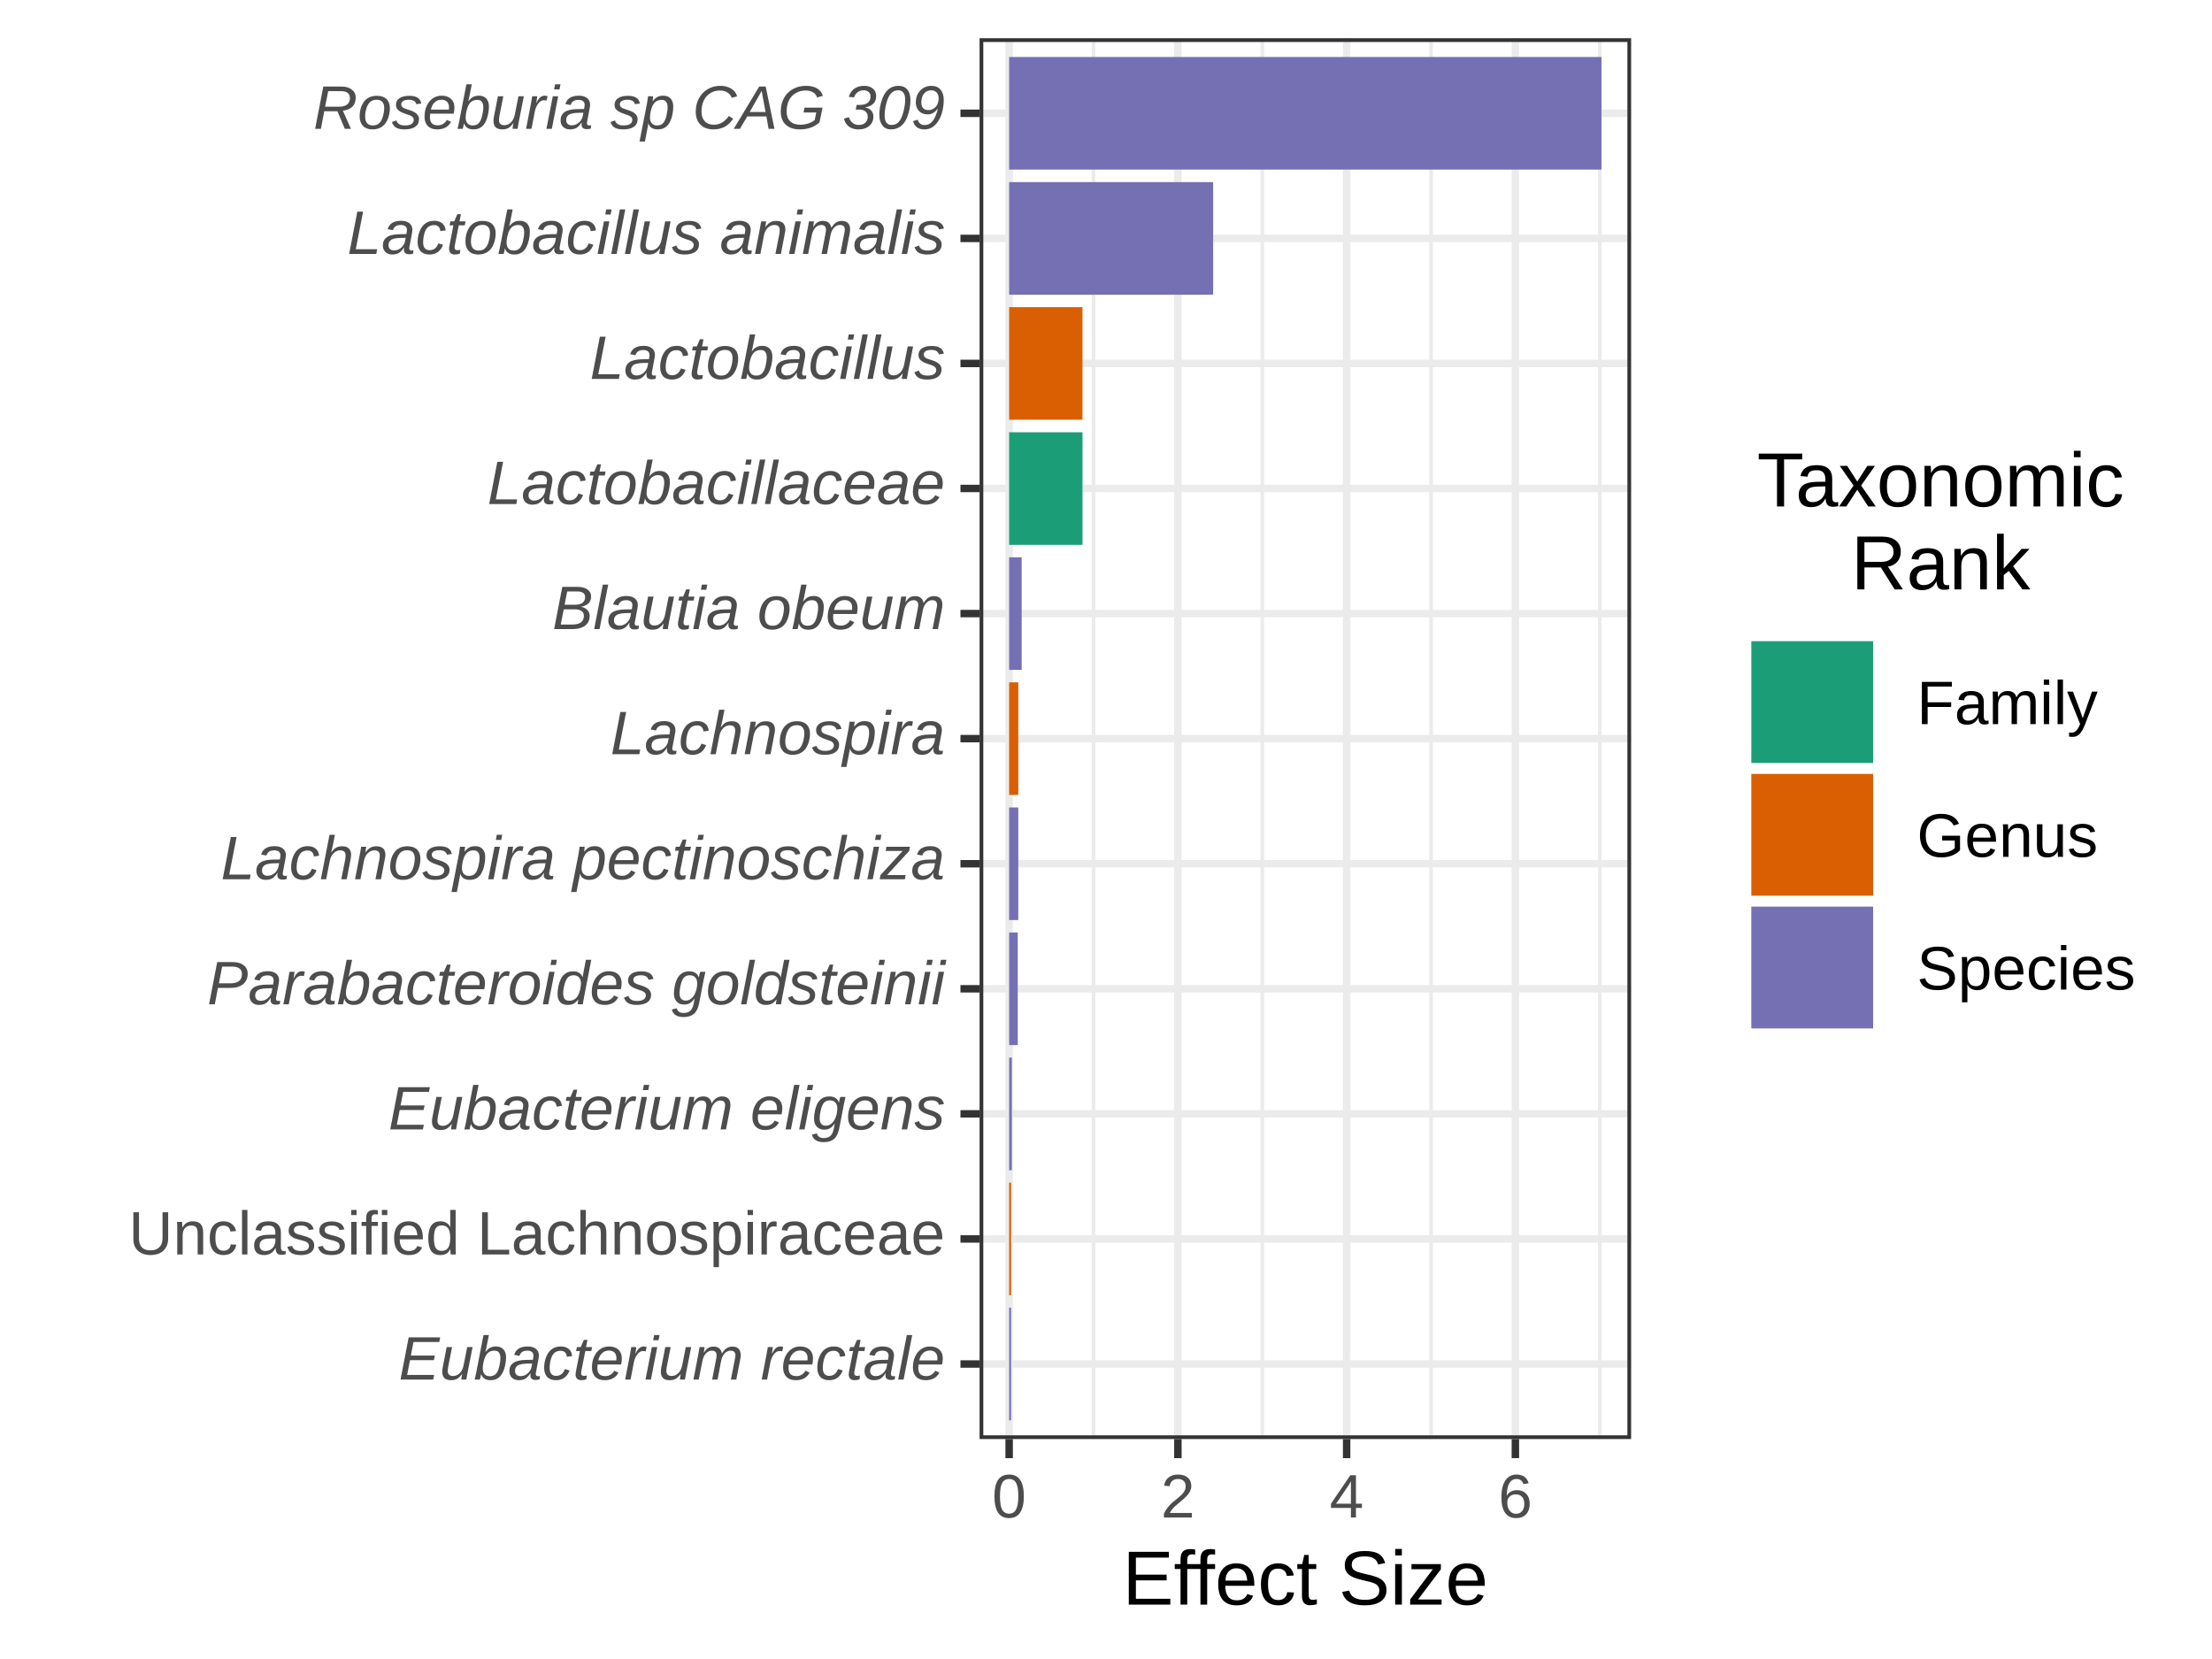
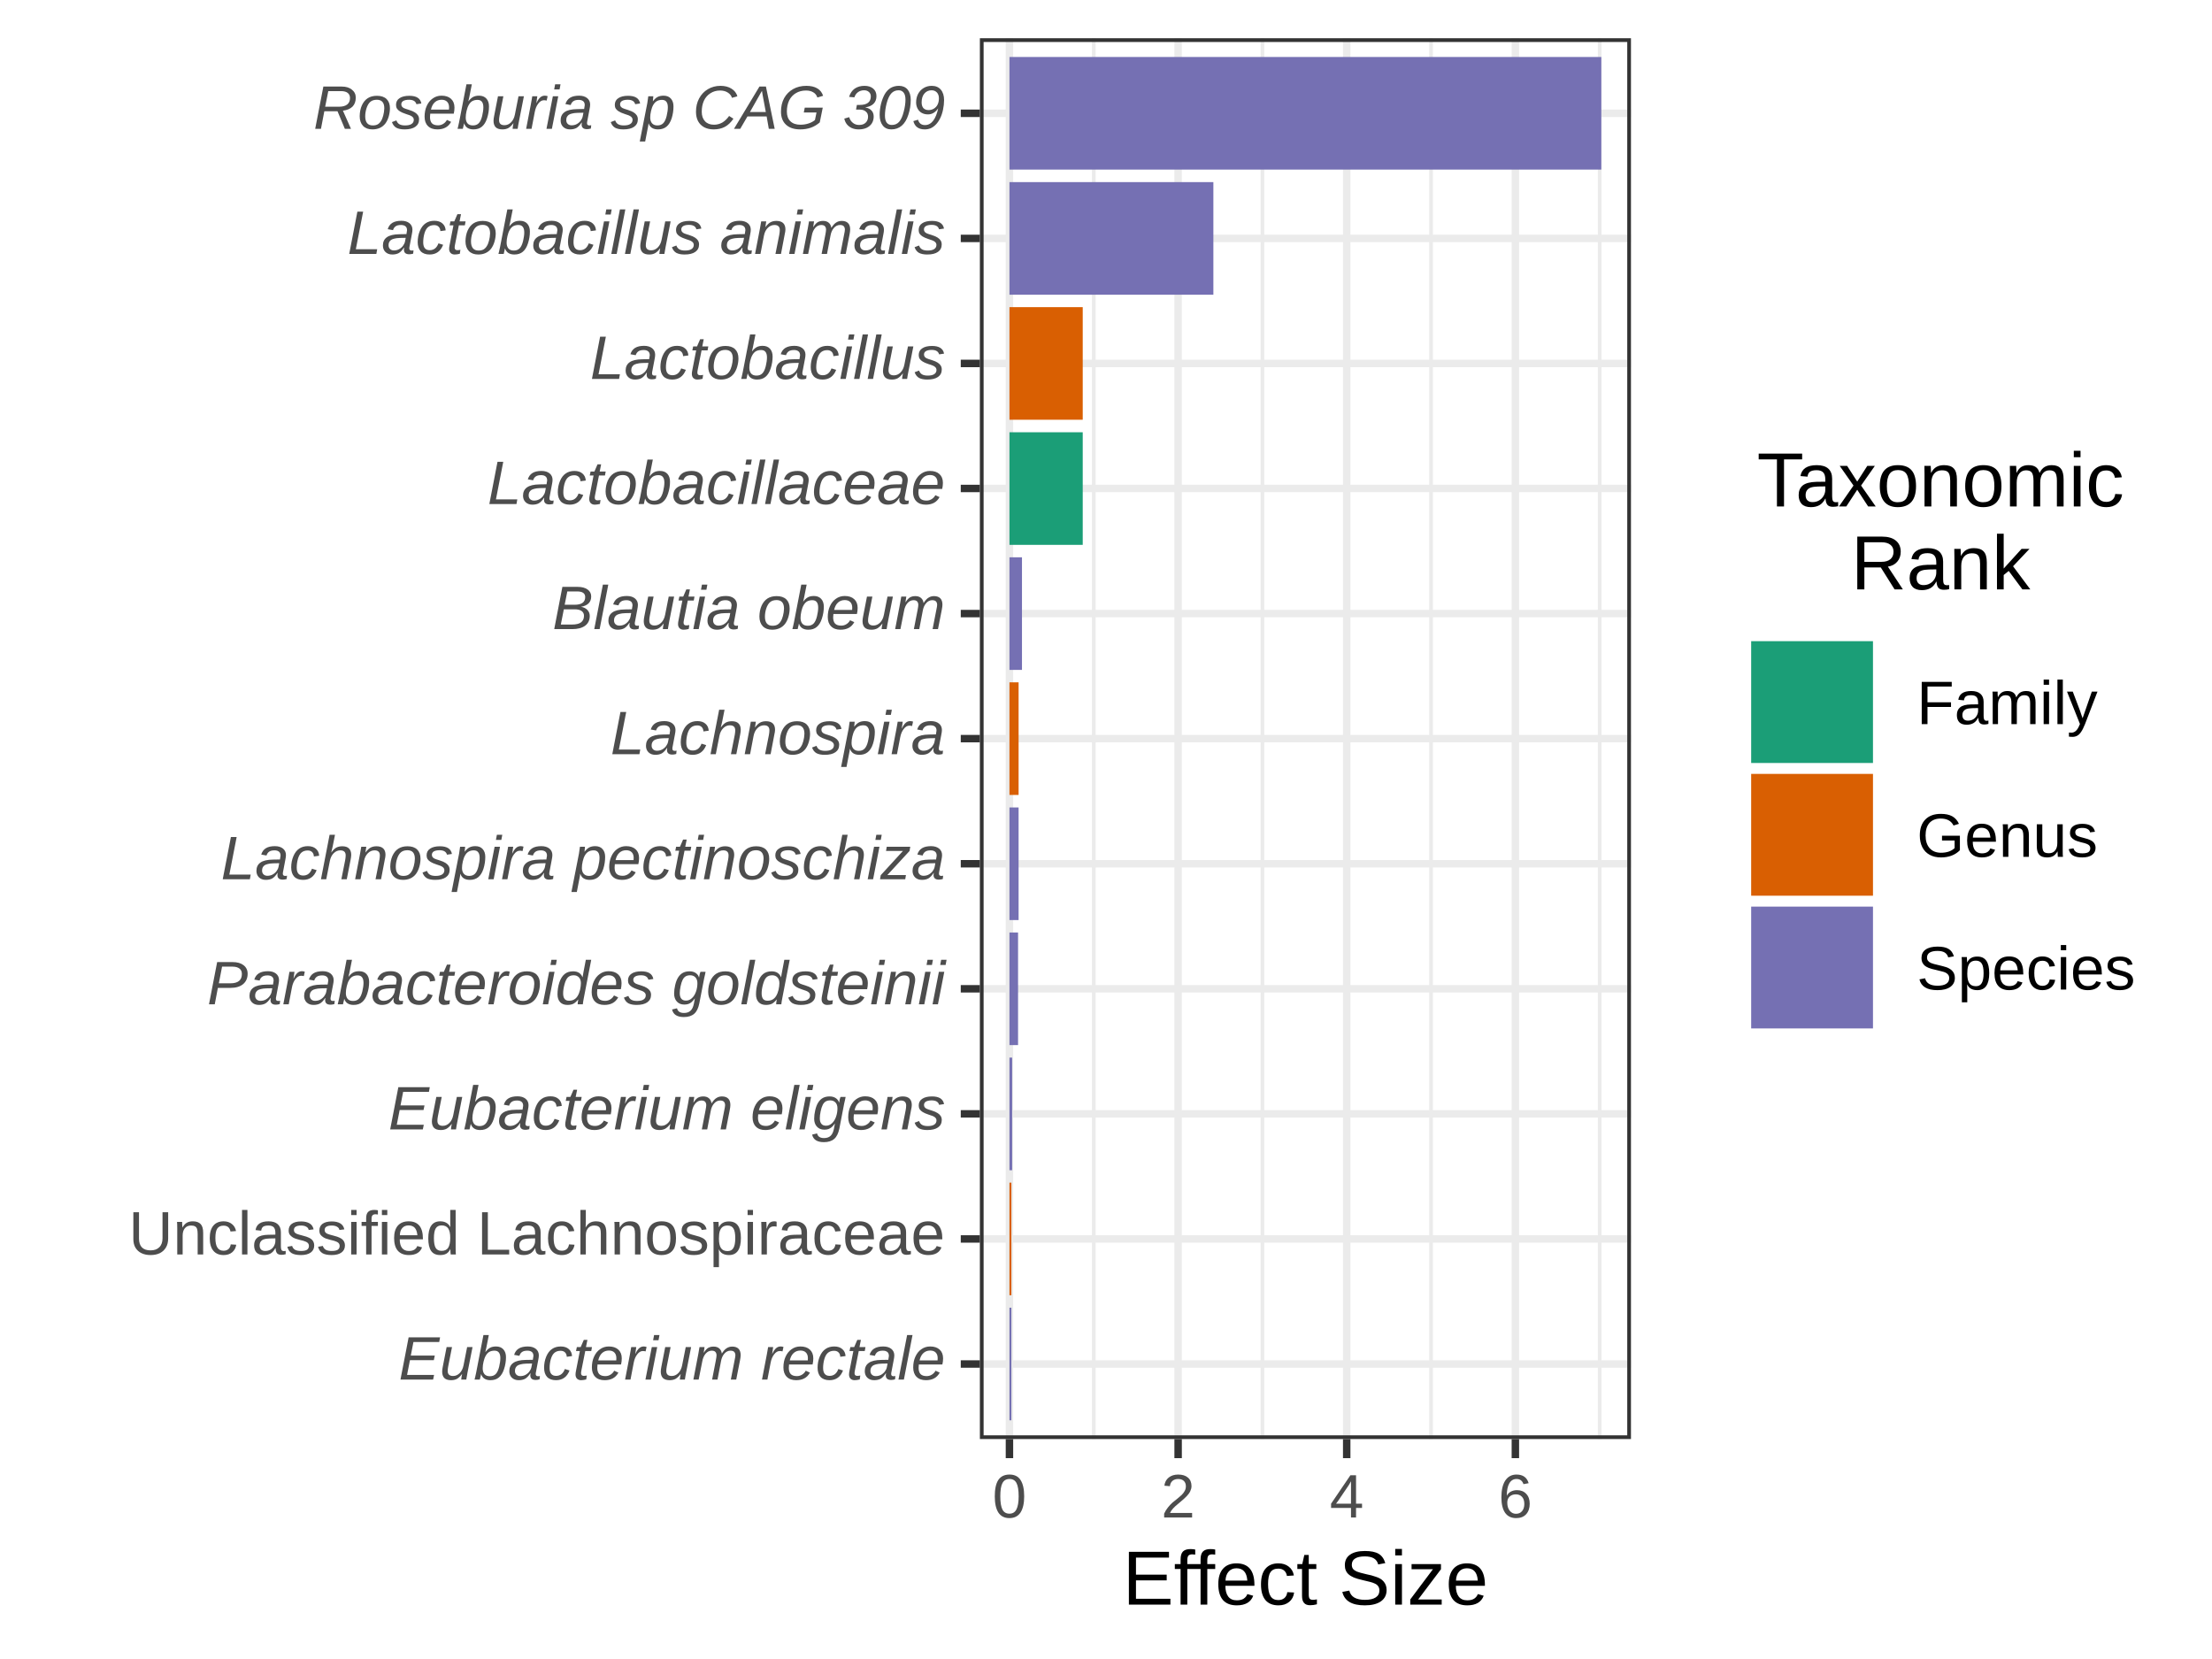
- <svg xmlns="http://www.w3.org/2000/svg" class="svglite" width="288.00pt" height="216.00pt" viewBox="0 0 288.00 216.00">
-   <defs>
-     <style type="text/css">
+ <svg xmlns="http://www.w3.org/2000/svg" width="288.00pt" height="216.00pt" viewBox="0 0 288.00 216.00">
+   <g class="svglite">
+     <defs>
+       <style type="text/css">
    .svglite line, .svglite polyline, .svglite polygon, .svglite path, .svglite rect, .svglite circle {
      fill: none;
      stroke: #000000;
      stroke-linecap: round;
      stroke-linejoin: round;
      stroke-miterlimit: 10.00;
    }
    .svglite text {
      white-space: pre;
    }
+     .svglite g.glyphgroup path {
+       fill: inherit;
+       stroke: none;
+     }
  </style>
-   </defs>
-   <rect width="100%" height="100%" style="stroke: none; fill: #FFFFFF;" />
-   <defs>
-     <clipPath id="cpMC4wMHwyODguMDB8MC4wMHwyMTYuMDA=">
-       <rect x="0.00" y="0.00" width="288.00" height="216.00" />
-     </clipPath>
-   </defs>
-   <g clip-path="url(#cpMC4wMHwyODguMDB8MC4wMHwyMTYuMDA=)">
-     <rect x="0.00" y="0.00" width="288.00" height="216.00" style="stroke-width: 0.97; stroke: #FFFFFF; fill: #FFFFFF;" />
-   </g>
-   <defs>
-     <clipPath id="cpMTI3LjU0fDIxMi4zNnw0Ljk4fDE4Ny4zNg==">
-       <rect x="127.54" y="4.98" width="84.83" height="182.38" />
-     </clipPath>
-   </defs>
-   <g clip-path="url(#cpMTI3LjU0fDIxMi4zNnw0Ljk4fDE4Ny4zNg==)">
-     <rect x="127.54" y="4.98" width="84.83" height="182.38" style="stroke-width: 0.97; stroke: none; fill: #FFFFFF;" />
-     <polyline points="142.38,187.36 142.38,4.98 " style="stroke-width: 0.48; stroke: #EBEBEB; stroke-linecap: butt;" />
-     <polyline points="164.35,187.36 164.35,4.98 " style="stroke-width: 0.48; stroke: #EBEBEB; stroke-linecap: butt;" />
-     <polyline points="186.32,187.36 186.32,4.98 " style="stroke-width: 0.48; stroke: #EBEBEB; stroke-linecap: butt;" />
-     <polyline points="208.29,187.36 208.29,4.98 " style="stroke-width: 0.48; stroke: #EBEBEB; stroke-linecap: butt;" />
-     <polyline points="127.54,177.59 212.36,177.59 " style="stroke-width: 0.97; stroke: #EBEBEB; stroke-linecap: butt;" />
-     <polyline points="127.54,161.31 212.36,161.31 " style="stroke-width: 0.97; stroke: #EBEBEB; stroke-linecap: butt;" />
-     <polyline points="127.54,145.02 212.36,145.02 " style="stroke-width: 0.97; stroke: #EBEBEB; stroke-linecap: butt;" />
-     <polyline points="127.54,128.74 212.36,128.74 " style="stroke-width: 0.97; stroke: #EBEBEB; stroke-linecap: butt;" />
-     <polyline points="127.54,112.46 212.36,112.46 " style="stroke-width: 0.97; stroke: #EBEBEB; stroke-linecap: butt;" />
-     <polyline points="127.54,96.17 212.36,96.17 " style="stroke-width: 0.97; stroke: #EBEBEB; stroke-linecap: butt;" />
-     <polyline points="127.54,79.89 212.36,79.89 " style="stroke-width: 0.97; stroke: #EBEBEB; stroke-linecap: butt;" />
-     <polyline points="127.54,63.60 212.36,63.60 " style="stroke-width: 0.97; stroke: #EBEBEB; stroke-linecap: butt;" />
-     <polyline points="127.54,47.32 212.36,47.32 " style="stroke-width: 0.97; stroke: #EBEBEB; stroke-linecap: butt;" />
-     <polyline points="127.54,31.04 212.36,31.04 " style="stroke-width: 0.97; stroke: #EBEBEB; stroke-linecap: butt;" />
-     <polyline points="127.54,14.75 212.36,14.75 " style="stroke-width: 0.97; stroke: #EBEBEB; stroke-linecap: butt;" />
-     <polyline points="131.39,187.36 131.39,4.98 " style="stroke-width: 0.97; stroke: #EBEBEB; stroke-linecap: butt;" />
-     <polyline points="153.36,187.36 153.36,4.98 " style="stroke-width: 0.97; stroke: #EBEBEB; stroke-linecap: butt;" />
-     <polyline points="175.33,187.36 175.33,4.98 " style="stroke-width: 0.97; stroke: #EBEBEB; stroke-linecap: butt;" />
-     <polyline points="197.30,187.36 197.30,4.98 " style="stroke-width: 0.97; stroke: #EBEBEB; stroke-linecap: butt;" />
-     <rect x="131.39" y="72.56" width="1.63" height="14.66" style="stroke-width: 1.07; stroke: none; stroke-linecap: butt; stroke-linejoin: miter; fill: #7570B3;" />
-     <rect x="131.39" y="153.98" width="0.25" height="14.66" style="stroke-width: 1.07; stroke: none; stroke-linecap: butt; stroke-linejoin: miter; fill: #D95F02;" />
-     <rect x="131.39" y="170.26" width="0.25" height="14.66" style="stroke-width: 1.07; stroke: none; stroke-linecap: butt; stroke-linejoin: miter; fill: #7570B3;" />
-     <rect x="131.39" y="56.28" width="9.55" height="14.66" style="stroke-width: 1.07; stroke: none; stroke-linecap: butt; stroke-linejoin: miter; fill: #1B9E77;" />
-     <rect x="131.39" y="39.99" width="9.55" height="14.66" style="stroke-width: 1.07; stroke: none; stroke-linecap: butt; stroke-linejoin: miter; fill: #D95F02;" />
-     <rect x="131.39" y="137.70" width="0.35" height="14.66" style="stroke-width: 1.07; stroke: none; stroke-linecap: butt; stroke-linejoin: miter; fill: #7570B3;" />
-     <rect x="131.39" y="88.84" width="1.19" height="14.66" style="stroke-width: 1.07; stroke: none; stroke-linecap: butt; stroke-linejoin: miter; fill: #D95F02;" />
-     <rect x="131.39" y="105.13" width="1.19" height="14.66" style="stroke-width: 1.07; stroke: none; stroke-linecap: butt; stroke-linejoin: miter; fill: #7570B3;" />
-     <rect x="131.39" y="23.71" width="26.56" height="14.66" style="stroke-width: 1.07; stroke: none; stroke-linecap: butt; stroke-linejoin: miter; fill: #7570B3;" />
-     <rect x="131.39" y="121.41" width="1.12" height="14.66" style="stroke-width: 1.07; stroke: none; stroke-linecap: butt; stroke-linejoin: miter; fill: #7570B3;" />
-     <rect x="131.39" y="7.42" width="77.12" height="14.66" style="stroke-width: 1.07; stroke: none; stroke-linecap: butt; stroke-linejoin: miter; fill: #7570B3;" />
-     <rect x="127.54" y="4.98" width="84.83" height="182.38" style="stroke-width: 0.97; stroke: #333333;" />
-   </g>
-   <g clip-path="url(#cpMC4wMHwyODguMDB8MC4wMHwyMTYuMDA=)">
-     <text x="51.90" y="179.62" style="font-size: 8.00px; font-style: italic;fill: #4D4D4D; font-family: &quot;Arial&quot;;" textLength="44.91px" lengthAdjust="spacingAndGlyphs">Eubacterium</text>
-     <text x="99.03" y="179.62" style="font-size: 8.00px; font-style: italic;fill: #4D4D4D; font-family: &quot;Arial&quot;;" textLength="24.02px" lengthAdjust="spacingAndGlyphs">rectale</text>
-     <text x="16.74" y="163.33" style="font-size: 8.00px;fill: #4D4D4D; font-family: &quot;Arial&quot;;" textLength="43.14px" lengthAdjust="spacingAndGlyphs">Unclassified</text>
-     <text x="62.11" y="163.33" style="font-size: 8.00px;fill: #4D4D4D; font-family: &quot;Arial&quot;;" textLength="60.95px" lengthAdjust="spacingAndGlyphs">Lachnospiraceae</text>
-     <text x="50.56" y="147.05" style="font-size: 8.00px; font-style: italic;fill: #4D4D4D; font-family: &quot;Arial&quot;;" textLength="44.91px" lengthAdjust="spacingAndGlyphs">Eubacterium</text>
-     <text x="97.70" y="147.05" style="font-size: 8.00px; font-style: italic;fill: #4D4D4D; font-family: &quot;Arial&quot;;" textLength="25.36px" lengthAdjust="spacingAndGlyphs">eligens</text>
-     <text x="26.97" y="130.76" style="font-size: 8.00px; font-style: italic;fill: #4D4D4D; font-family: &quot;Arial&quot;;" textLength="58.27px" lengthAdjust="spacingAndGlyphs">Parabacteroides</text>
-     <text x="87.46" y="130.76" style="font-size: 8.00px; font-style: italic;fill: #4D4D4D; font-family: &quot;Arial&quot;;" textLength="35.59px" lengthAdjust="spacingAndGlyphs">goldsteinii</text>
-     <text x="28.74" y="114.48" style="font-size: 8.00px; font-style: italic;fill: #4D4D4D; font-family: &quot;Arial&quot;;" textLength="43.60px" lengthAdjust="spacingAndGlyphs">Lachnospira</text>
-     <text x="74.56" y="114.48" style="font-size: 8.00px; font-style: italic;fill: #4D4D4D; font-family: &quot;Arial&quot;;" textLength="48.49px" lengthAdjust="spacingAndGlyphs">pectinoschiza</text>
-     <text x="79.46" y="98.20" style="font-size: 8.00px; font-style: italic;fill: #4D4D4D; font-family: &quot;Arial&quot;;" textLength="43.60px" lengthAdjust="spacingAndGlyphs">Lachnospira</text>
-     <text x="71.90" y="81.91" style="font-size: 8.00px; font-style: italic;fill: #4D4D4D; font-family: &quot;Arial&quot;;" textLength="24.47px" lengthAdjust="spacingAndGlyphs">Blautia</text>
-     <text x="98.60" y="81.91" style="font-size: 8.00px; font-style: italic;fill: #4D4D4D; font-family: &quot;Arial&quot;;" textLength="24.46px" lengthAdjust="spacingAndGlyphs">obeum</text>
-     <text x="63.44" y="65.63" style="font-size: 8.00px; font-style: italic;fill: #4D4D4D; font-family: &quot;Arial&quot;;" textLength="59.62px" lengthAdjust="spacingAndGlyphs">Lactobacillaceae</text>
-     <text x="76.79" y="49.34" style="font-size: 8.00px; font-style: italic;fill: #4D4D4D; font-family: &quot;Arial&quot;;" textLength="46.27px" lengthAdjust="spacingAndGlyphs">Lactobacillus</text>
-     <text x="45.21" y="33.06" style="font-size: 8.00px; font-style: italic;fill: #4D4D4D; font-family: &quot;Arial&quot;;" textLength="46.27px" lengthAdjust="spacingAndGlyphs">Lactobacillus</text>
-     <text x="93.71" y="33.06" style="font-size: 8.00px; font-style: italic;fill: #4D4D4D; font-family: &quot;Arial&quot;;" textLength="29.35px" lengthAdjust="spacingAndGlyphs">animalis</text>
-     <text x="40.78" y="16.77" style="font-size: 8.00px; font-style: italic;fill: #4D4D4D; font-family: &quot;Arial&quot;;" textLength="36.47px" lengthAdjust="spacingAndGlyphs">Roseburia</text>
-     <text x="79.47" y="16.77" style="font-size: 8.00px; font-style: italic;fill: #4D4D4D; font-family: &quot;Arial&quot;;" textLength="8.45px" lengthAdjust="spacingAndGlyphs">sp</text>
-     <text x="90.15" y="16.77" style="font-size: 8.00px; font-style: italic;fill: #4D4D4D; font-family: &quot;Arial&quot;;" textLength="17.33px" lengthAdjust="spacingAndGlyphs">CAG</text>
-     <text x="109.70" y="16.77" style="font-size: 8.00px; font-style: italic;fill: #4D4D4D; font-family: &quot;Arial&quot;;" textLength="13.35px" lengthAdjust="spacingAndGlyphs">309</text>
-     <polyline points="125.05,177.59 127.54,177.59 " style="stroke-width: 0.97; stroke: #333333; stroke-linecap: butt;" />
-     <polyline points="125.05,161.31 127.54,161.31 " style="stroke-width: 0.97; stroke: #333333; stroke-linecap: butt;" />
-     <polyline points="125.05,145.02 127.54,145.02 " style="stroke-width: 0.97; stroke: #333333; stroke-linecap: butt;" />
-     <polyline points="125.05,128.74 127.54,128.74 " style="stroke-width: 0.97; stroke: #333333; stroke-linecap: butt;" />
-     <polyline points="125.05,112.46 127.54,112.46 " style="stroke-width: 0.97; stroke: #333333; stroke-linecap: butt;" />
-     <polyline points="125.05,96.17 127.54,96.17 " style="stroke-width: 0.97; stroke: #333333; stroke-linecap: butt;" />
-     <polyline points="125.05,79.89 127.54,79.89 " style="stroke-width: 0.97; stroke: #333333; stroke-linecap: butt;" />
-     <polyline points="125.05,63.60 127.54,63.60 " style="stroke-width: 0.97; stroke: #333333; stroke-linecap: butt;" />
-     <polyline points="125.05,47.32 127.54,47.32 " style="stroke-width: 0.97; stroke: #333333; stroke-linecap: butt;" />
-     <polyline points="125.05,31.04 127.54,31.04 " style="stroke-width: 0.97; stroke: #333333; stroke-linecap: butt;" />
-     <polyline points="125.05,14.75 127.54,14.75 " style="stroke-width: 0.97; stroke: #333333; stroke-linecap: butt;" />
-     <polyline points="131.39,189.85 131.39,187.36 " style="stroke-width: 0.97; stroke: #333333; stroke-linecap: butt;" />
-     <polyline points="153.36,189.85 153.36,187.36 " style="stroke-width: 0.97; stroke: #333333; stroke-linecap: butt;" />
-     <polyline points="175.33,189.85 175.33,187.36 " style="stroke-width: 0.97; stroke: #333333; stroke-linecap: butt;" />
-     <polyline points="197.30,189.85 197.30,187.36 " style="stroke-width: 0.97; stroke: #333333; stroke-linecap: butt;" />
-     <text x="131.39" y="197.58" text-anchor="middle" style="font-size: 8.00px;fill: #4D4D4D; font-family: &quot;Arial&quot;;" textLength="4.45px" lengthAdjust="spacingAndGlyphs">0</text>
-     <text x="153.36" y="197.58" text-anchor="middle" style="font-size: 8.00px;fill: #4D4D4D; font-family: &quot;Arial&quot;;" textLength="4.45px" lengthAdjust="spacingAndGlyphs">2</text>
-     <text x="175.33" y="197.58" text-anchor="middle" style="font-size: 8.00px;fill: #4D4D4D; font-family: &quot;Arial&quot;;" textLength="4.45px" lengthAdjust="spacingAndGlyphs">4</text>
-     <text x="197.30" y="197.58" text-anchor="middle" style="font-size: 8.00px;fill: #4D4D4D; font-family: &quot;Arial&quot;;" textLength="4.45px" lengthAdjust="spacingAndGlyphs">6</text>
-     <text x="169.95" y="208.92" text-anchor="middle" style="font-size: 10.00px; font-family: &quot;Arial&quot;;" textLength="47.64px" lengthAdjust="spacingAndGlyphs">Effect Size</text>
-     <rect x="222.33" y="52.75" width="60.69" height="86.85" style="stroke-width: 0.97; stroke: none; fill: #FFFFFF;" />
-     <text x="252.67" y="65.94" text-anchor="middle" style="font-size: 10.00px; font-family: &quot;Arial&quot;;" textLength="47.82px" lengthAdjust="spacingAndGlyphs">Taxonomic</text>
-     <text x="252.67" y="76.74" text-anchor="middle" style="font-size: 10.00px; font-family: &quot;Arial&quot;;" textLength="23.36px" lengthAdjust="spacingAndGlyphs">Rank</text>
-     <rect x="227.31" y="82.78" width="17.28" height="17.28" style="stroke-width: 0.97; stroke: none; fill: #FFFFFF;" />
-     <rect x="228.02" y="83.48" width="15.86" height="15.86" style="stroke-width: 1.07; stroke: none; stroke-linecap: butt; stroke-linejoin: miter; fill: #1B9E77;" />
-     <rect x="227.31" y="100.06" width="17.28" height="17.28" style="stroke-width: 0.97; stroke: none; fill: #FFFFFF;" />
-     <rect x="228.02" y="100.76" width="15.86" height="15.86" style="stroke-width: 1.07; stroke: none; stroke-linecap: butt; stroke-linejoin: miter; fill: #D95F02;" />
-     <rect x="227.31" y="117.34" width="17.28" height="17.28" style="stroke-width: 0.97; stroke: none; fill: #FFFFFF;" />
-     <rect x="228.02" y="118.04" width="15.86" height="15.86" style="stroke-width: 1.07; stroke: none; stroke-linecap: butt; stroke-linejoin: miter; fill: #7570B3;" />
-     <text x="249.57" y="94.28" style="font-size: 8.00px; font-family: &quot;Arial&quot;;" textLength="23.56px" lengthAdjust="spacingAndGlyphs">Family</text>
-     <text x="249.57" y="111.56" style="font-size: 8.00px; font-family: &quot;Arial&quot;;" textLength="23.57px" lengthAdjust="spacingAndGlyphs">Genus</text>
-     <text x="249.57" y="128.84" style="font-size: 8.00px; font-family: &quot;Arial&quot;;" textLength="28.47px" lengthAdjust="spacingAndGlyphs">Species</text>
+     </defs>
+     <rect width="100%" height="100%" style="stroke: none; fill: #FFFFFF;" />
+     <defs>
+       <clipPath id="cpMC4wMHwyODguMDB8MC4wMHwyMTYuMDA=">
+         <rect x="0.00" y="0.00" width="288.00" height="216.00" />
+       </clipPath>
+     </defs>
+     <g clip-path="url(#cpMC4wMHwyODguMDB8MC4wMHwyMTYuMDA=)">
+       <rect x="0" y="0.00" width="288.00" height="216.00" style="stroke-width: 0.97; stroke: #FFFFFF; fill: #FFFFFF;" />
+     </g>
+     <defs>
+       <clipPath id="cpMTI3LjU4fDIxMi4zNXw0Ljk4fDE4Ny4zNg==">
+         <rect x="127.58" y="4.98" width="84.77" height="182.38" />
+       </clipPath>
+     </defs>
+     <g clip-path="url(#cpMTI3LjU4fDIxMi4zNXw0Ljk4fDE4Ny4zNg==)">
+       <rect x="127.58" y="4.98" width="84.77" height="182.38" style="stroke-width: 0.97; stroke: none; fill: #FFFFFF;" />
+       <polyline points="142.41,187.36 142.41,4.98 " style="stroke-width: 0.48; stroke: #EBEBEB; stroke-linecap: butt;" />
+       <polyline points="164.37,187.36 164.37,4.98 " style="stroke-width: 0.48; stroke: #EBEBEB; stroke-linecap: butt;" />
+       <polyline points="186.32,187.36 186.32,4.98 " style="stroke-width: 0.48; stroke: #EBEBEB; stroke-linecap: butt;" />
+       <polyline points="208.28,187.36 208.28,4.98 " style="stroke-width: 0.48; stroke: #EBEBEB; stroke-linecap: butt;" />
+       <polyline points="127.58,177.59 212.35,177.59 " style="stroke-width: 0.97; stroke: #EBEBEB; stroke-linecap: butt;" />
+       <polyline points="127.58,161.31 212.35,161.31 " style="stroke-width: 0.97; stroke: #EBEBEB; stroke-linecap: butt;" />
+       <polyline points="127.58,145.02 212.35,145.02 " style="stroke-width: 0.97; stroke: #EBEBEB; stroke-linecap: butt;" />
+       <polyline points="127.58,128.74 212.35,128.74 " style="stroke-width: 0.97; stroke: #EBEBEB; stroke-linecap: butt;" />
+       <polyline points="127.58,112.46 212.35,112.46 " style="stroke-width: 0.97; stroke: #EBEBEB; stroke-linecap: butt;" />
+       <polyline points="127.58,96.17 212.35,96.17 " style="stroke-width: 0.97; stroke: #EBEBEB; stroke-linecap: butt;" />
+       <polyline points="127.58,79.89 212.35,79.89 " style="stroke-width: 0.97; stroke: #EBEBEB; stroke-linecap: butt;" />
+       <polyline points="127.58,63.60 212.35,63.60 " style="stroke-width: 0.97; stroke: #EBEBEB; stroke-linecap: butt;" />
+       <polyline points="127.58,47.32 212.35,47.32 " style="stroke-width: 0.97; stroke: #EBEBEB; stroke-linecap: butt;" />
+       <polyline points="127.58,31.04 212.35,31.04 " style="stroke-width: 0.97; stroke: #EBEBEB; stroke-linecap: butt;" />
+       <polyline points="127.58,14.75 212.35,14.75 " style="stroke-width: 0.97; stroke: #EBEBEB; stroke-linecap: butt;" />
+       <polyline points="131.43,187.36 131.43,4.98 " style="stroke-width: 0.97; stroke: #EBEBEB; stroke-linecap: butt;" />
+       <polyline points="153.39,187.36 153.39,4.98 " style="stroke-width: 0.97; stroke: #EBEBEB; stroke-linecap: butt;" />
+       <polyline points="175.34,187.36 175.34,4.98 " style="stroke-width: 0.97; stroke: #EBEBEB; stroke-linecap: butt;" />
+       <polyline points="197.30,187.36 197.30,4.98 " style="stroke-width: 0.97; stroke: #EBEBEB; stroke-linecap: butt;" />
+       <rect x="131.43" y="72.56" width="1.63" height="14.66" style="stroke-width: 1.07; stroke: none; stroke-linecap: butt; stroke-linejoin: miter; fill: #7570B3;" />
+       <rect x="131.43" y="153.98" width="0.25" height="14.66" style="stroke-width: 1.07; stroke: none; stroke-linecap: butt; stroke-linejoin: miter; fill: #D95F02;" />
+       <rect x="131.43" y="170.26" width="0.25" height="14.66" style="stroke-width: 1.07; stroke: none; stroke-linecap: butt; stroke-linejoin: miter; fill: #7570B3;" />
+       <rect x="131.43" y="56.28" width="9.54" height="14.66" style="stroke-width: 1.07; stroke: none; stroke-linecap: butt; stroke-linejoin: miter; fill: #1B9E77;" />
+       <rect x="131.43" y="39.99" width="9.54" height="14.66" style="stroke-width: 1.07; stroke: none; stroke-linecap: butt; stroke-linejoin: miter; fill: #D95F02;" />
+       <rect x="131.43" y="137.70" width="0.35" height="14.66" style="stroke-width: 1.07; stroke: none; stroke-linecap: butt; stroke-linejoin: miter; fill: #7570B3;" />
+       <rect x="131.43" y="88.84" width="1.19" height="14.66" style="stroke-width: 1.07; stroke: none; stroke-linecap: butt; stroke-linejoin: miter; fill: #D95F02;" />
+       <rect x="131.43" y="105.13" width="1.19" height="14.66" style="stroke-width: 1.07; stroke: none; stroke-linecap: butt; stroke-linejoin: miter; fill: #7570B3;" />
+       <rect x="131.43" y="23.71" width="26.55" height="14.66" style="stroke-width: 1.07; stroke: none; stroke-linecap: butt; stroke-linejoin: miter; fill: #7570B3;" />
+       <rect x="131.43" y="121.41" width="1.12" height="14.66" style="stroke-width: 1.07; stroke: none; stroke-linecap: butt; stroke-linejoin: miter; fill: #7570B3;" />
+       <rect x="131.43" y="7.42" width="77.06" height="14.66" style="stroke-width: 1.07; stroke: none; stroke-linecap: butt; stroke-linejoin: miter; fill: #7570B3;" />
+       <rect x="127.58" y="4.98" width="84.77" height="182.38" style="stroke-width: 0.97; stroke: #333333;" />
+     </g>
+     <g clip-path="url(#cpMC4wMHwyODguMDB8MC4wMHwyMTYuMDA=)">
+       <text x="51.89" y="179.62" style="font-size: 8.00px; font-style: italic;fill: #4D4D4D; font-family: &quot;Arial&quot;;" textLength="44.95px" lengthAdjust="spacingAndGlyphs">Eubacterium</text>
+       <text x="99.07" y="179.62" style="font-size: 8.00px; font-style: italic;fill: #4D4D4D; font-family: &quot;Arial&quot;;" textLength="24.03px" lengthAdjust="spacingAndGlyphs">rectale</text>
+       <text x="16.74" y="163.33" style="font-size: 8.00px;fill: #4D4D4D; font-family: &quot;Arial&quot;;" textLength="43.16px" lengthAdjust="spacingAndGlyphs">Unclassified</text>
+       <text x="62.11" y="163.33" style="font-size: 8.00px;fill: #4D4D4D; font-family: &quot;Arial&quot;;" textLength="60.98px" lengthAdjust="spacingAndGlyphs">Lachnospiraceae</text>
+       <text x="50.55" y="147.05" style="font-size: 8.00px; font-style: italic;fill: #4D4D4D; font-family: &quot;Arial&quot;;" textLength="44.95px" lengthAdjust="spacingAndGlyphs">Eubacterium</text>
+       <text x="97.72" y="147.05" style="font-size: 8.00px; font-style: italic;fill: #4D4D4D; font-family: &quot;Arial&quot;;" textLength="25.38px" lengthAdjust="spacingAndGlyphs">eligens</text>
+       <text x="26.96" y="130.76" style="font-size: 8.00px; font-style: italic;fill: #4D4D4D; font-family: &quot;Arial&quot;;" textLength="58.31px" lengthAdjust="spacingAndGlyphs">Parabacteroides</text>
+       <text x="87.49" y="130.76" style="font-size: 8.00px; font-style: italic;fill: #4D4D4D; font-family: &quot;Arial&quot;;" textLength="35.61px" lengthAdjust="spacingAndGlyphs">goldsteinii</text>
+       <text x="28.75" y="114.48" style="font-size: 8.00px; font-style: italic;fill: #4D4D4D; font-family: &quot;Arial&quot;;" textLength="43.62px" lengthAdjust="spacingAndGlyphs">Lachnospira</text>
+       <text x="74.60" y="114.48" style="font-size: 8.00px; font-style: italic;fill: #4D4D4D; font-family: &quot;Arial&quot;;" textLength="48.50px" lengthAdjust="spacingAndGlyphs">pectinoschiza</text>
+       <text x="79.47" y="98.20" style="font-size: 8.00px; font-style: italic;fill: #4D4D4D; font-family: &quot;Arial&quot;;" textLength="43.62px" lengthAdjust="spacingAndGlyphs">Lachnospira</text>
+       <text x="71.91" y="81.91" style="font-size: 8.00px; font-style: italic;fill: #4D4D4D; font-family: &quot;Arial&quot;;" textLength="24.48px" lengthAdjust="spacingAndGlyphs">Blautia</text>
+       <text x="98.61" y="81.91" style="font-size: 8.00px; font-style: italic;fill: #4D4D4D; font-family: &quot;Arial&quot;;" textLength="24.48px" lengthAdjust="spacingAndGlyphs">obeum</text>
+       <text x="63.46" y="65.63" style="font-size: 8.00px; font-style: italic;fill: #4D4D4D; font-family: &quot;Arial&quot;;" textLength="59.64px" lengthAdjust="spacingAndGlyphs">Lactobacillaceae</text>
+       <text x="76.82" y="49.34" style="font-size: 8.00px; font-style: italic;fill: #4D4D4D; font-family: &quot;Arial&quot;;" textLength="46.28px" lengthAdjust="spacingAndGlyphs">Lactobacillus</text>
+       <text x="45.22" y="33.06" style="font-size: 8.00px; font-style: italic;fill: #4D4D4D; font-family: &quot;Arial&quot;;" textLength="46.28px" lengthAdjust="spacingAndGlyphs">Lactobacillus</text>
+       <text x="93.72" y="33.06" style="font-size: 8.00px; font-style: italic;fill: #4D4D4D; font-family: &quot;Arial&quot;;" textLength="29.38px" lengthAdjust="spacingAndGlyphs">animalis</text>
+       <text x="40.79" y="16.77" style="font-size: 8.00px; font-style: italic;fill: #4D4D4D; font-family: &quot;Arial&quot;;" textLength="36.50px" lengthAdjust="spacingAndGlyphs">Roseburia</text>
+       <text x="79.50" y="16.77" style="font-size: 8.00px; font-style: italic;fill: #4D4D4D; font-family: &quot;Arial&quot;;" textLength="8.45px" lengthAdjust="spacingAndGlyphs">sp</text>
+       <text x="90.18" y="16.77" style="font-size: 8.00px; font-style: italic;fill: #4D4D4D; font-family: &quot;Arial&quot;;" textLength="17.34px" lengthAdjust="spacingAndGlyphs">CAG</text>
+       <text x="109.74" y="16.77" style="font-size: 8.00px; font-style: italic;fill: #4D4D4D; font-family: &quot;Arial&quot;;" textLength="13.36px" lengthAdjust="spacingAndGlyphs">309</text>
+       <polyline points="125.09,177.59 127.58,177.59 " style="stroke-width: 0.97; stroke: #333333; stroke-linecap: butt;" />
+       <polyline points="125.09,161.31 127.58,161.31 " style="stroke-width: 0.97; stroke: #333333; stroke-linecap: butt;" />
+       <polyline points="125.09,145.02 127.58,145.02 " style="stroke-width: 0.97; stroke: #333333; stroke-linecap: butt;" />
+       <polyline points="125.09,128.74 127.58,128.74 " style="stroke-width: 0.97; stroke: #333333; stroke-linecap: butt;" />
+       <polyline points="125.09,112.46 127.58,112.46 " style="stroke-width: 0.97; stroke: #333333; stroke-linecap: butt;" />
+       <polyline points="125.09,96.17 127.58,96.17 " style="stroke-width: 0.97; stroke: #333333; stroke-linecap: butt;" />
+       <polyline points="125.09,79.89 127.58,79.89 " style="stroke-width: 0.97; stroke: #333333; stroke-linecap: butt;" />
+       <polyline points="125.09,63.60 127.58,63.60 " style="stroke-width: 0.97; stroke: #333333; stroke-linecap: butt;" />
+       <polyline points="125.09,47.32 127.58,47.32 " style="stroke-width: 0.97; stroke: #333333; stroke-linecap: butt;" />
+       <polyline points="125.09,31.04 127.58,31.04 " style="stroke-width: 0.97; stroke: #333333; stroke-linecap: butt;" />
+       <polyline points="125.09,14.75 127.58,14.75 " style="stroke-width: 0.97; stroke: #333333; stroke-linecap: butt;" />
+       <polyline points="131.43,189.85 131.43,187.36 " style="stroke-width: 0.97; stroke: #333333; stroke-linecap: butt;" />
+       <polyline points="153.39,189.85 153.39,187.36 " style="stroke-width: 0.97; stroke: #333333; stroke-linecap: butt;" />
+       <polyline points="175.34,189.85 175.34,187.36 " style="stroke-width: 0.97; stroke: #333333; stroke-linecap: butt;" />
+       <polyline points="197.30,189.85 197.30,187.36 " style="stroke-width: 0.97; stroke: #333333; stroke-linecap: butt;" />
+       <text x="131.43" y="197.58" text-anchor="middle" style="font-size: 8.00px;fill: #4D4D4D; font-family: &quot;Arial&quot;;" textLength="4.45px" lengthAdjust="spacingAndGlyphs">0</text>
+       <text x="153.39" y="197.58" text-anchor="middle" style="font-size: 8.00px;fill: #4D4D4D; font-family: &quot;Arial&quot;;" textLength="4.45px" lengthAdjust="spacingAndGlyphs">2</text>
+       <text x="175.34" y="197.58" text-anchor="middle" style="font-size: 8.00px;fill: #4D4D4D; font-family: &quot;Arial&quot;;" textLength="4.45px" lengthAdjust="spacingAndGlyphs">4</text>
+       <text x="197.30" y="197.58" text-anchor="middle" style="font-size: 8.00px;fill: #4D4D4D; font-family: &quot;Arial&quot;;" textLength="4.45px" lengthAdjust="spacingAndGlyphs">6</text>
+       <text x="169.96" y="208.92" text-anchor="middle" style="font-size: 10.00px; font-family: &quot;Arial&quot;;" textLength="47.62px" lengthAdjust="spacingAndGlyphs">Effect Size</text>
+       <rect x="222.31" y="52.75" width="60.71" height="86.85" style="stroke-width: 0.97; stroke: none; fill: #FFFFFF;" />
+       <text x="252.66" y="65.94" text-anchor="middle" style="font-size: 10.00px; font-family: &quot;Arial&quot;;" textLength="47.80px" lengthAdjust="spacingAndGlyphs">Taxonomic</text>
+       <text x="252.66" y="76.74" text-anchor="middle" style="font-size: 10.00px; font-family: &quot;Arial&quot;;" textLength="23.34px" lengthAdjust="spacingAndGlyphs">Rank</text>
+       <rect x="227.29" y="82.78" width="17.28" height="17.28" style="stroke-width: 0.97; stroke: none; fill: #FFFFFF;" />
+       <rect x="228.00" y="83.48" width="15.86" height="15.86" style="stroke-width: 1.07; stroke: none; stroke-linecap: butt; stroke-linejoin: miter; fill: #1B9E77;" />
+       <rect x="227.29" y="100.06" width="17.28" height="17.28" style="stroke-width: 0.97; stroke: none; fill: #FFFFFF;" />
+       <rect x="228.00" y="100.76" width="15.86" height="15.86" style="stroke-width: 1.07; stroke: none; stroke-linecap: butt; stroke-linejoin: miter; fill: #D95F02;" />
+       <rect x="227.29" y="117.34" width="17.28" height="17.28" style="stroke-width: 0.97; stroke: none; fill: #FFFFFF;" />
+       <rect x="228.00" y="118.04" width="15.86" height="15.86" style="stroke-width: 1.07; stroke: none; stroke-linecap: butt; stroke-linejoin: miter; fill: #7570B3;" />
+       <text x="249.55" y="94.28" style="font-size: 8.00px; font-family: &quot;Arial&quot;;" textLength="23.58px" lengthAdjust="spacingAndGlyphs">Family</text>
+       <text x="249.55" y="111.56" style="font-size: 8.00px; font-family: &quot;Arial&quot;;" textLength="23.58px" lengthAdjust="spacingAndGlyphs">Genus</text>
+       <text x="249.55" y="128.84" style="font-size: 8.00px; font-family: &quot;Arial&quot;;" textLength="28.48px" lengthAdjust="spacingAndGlyphs">Species</text>
+     </g>
  </g>
</svg>
